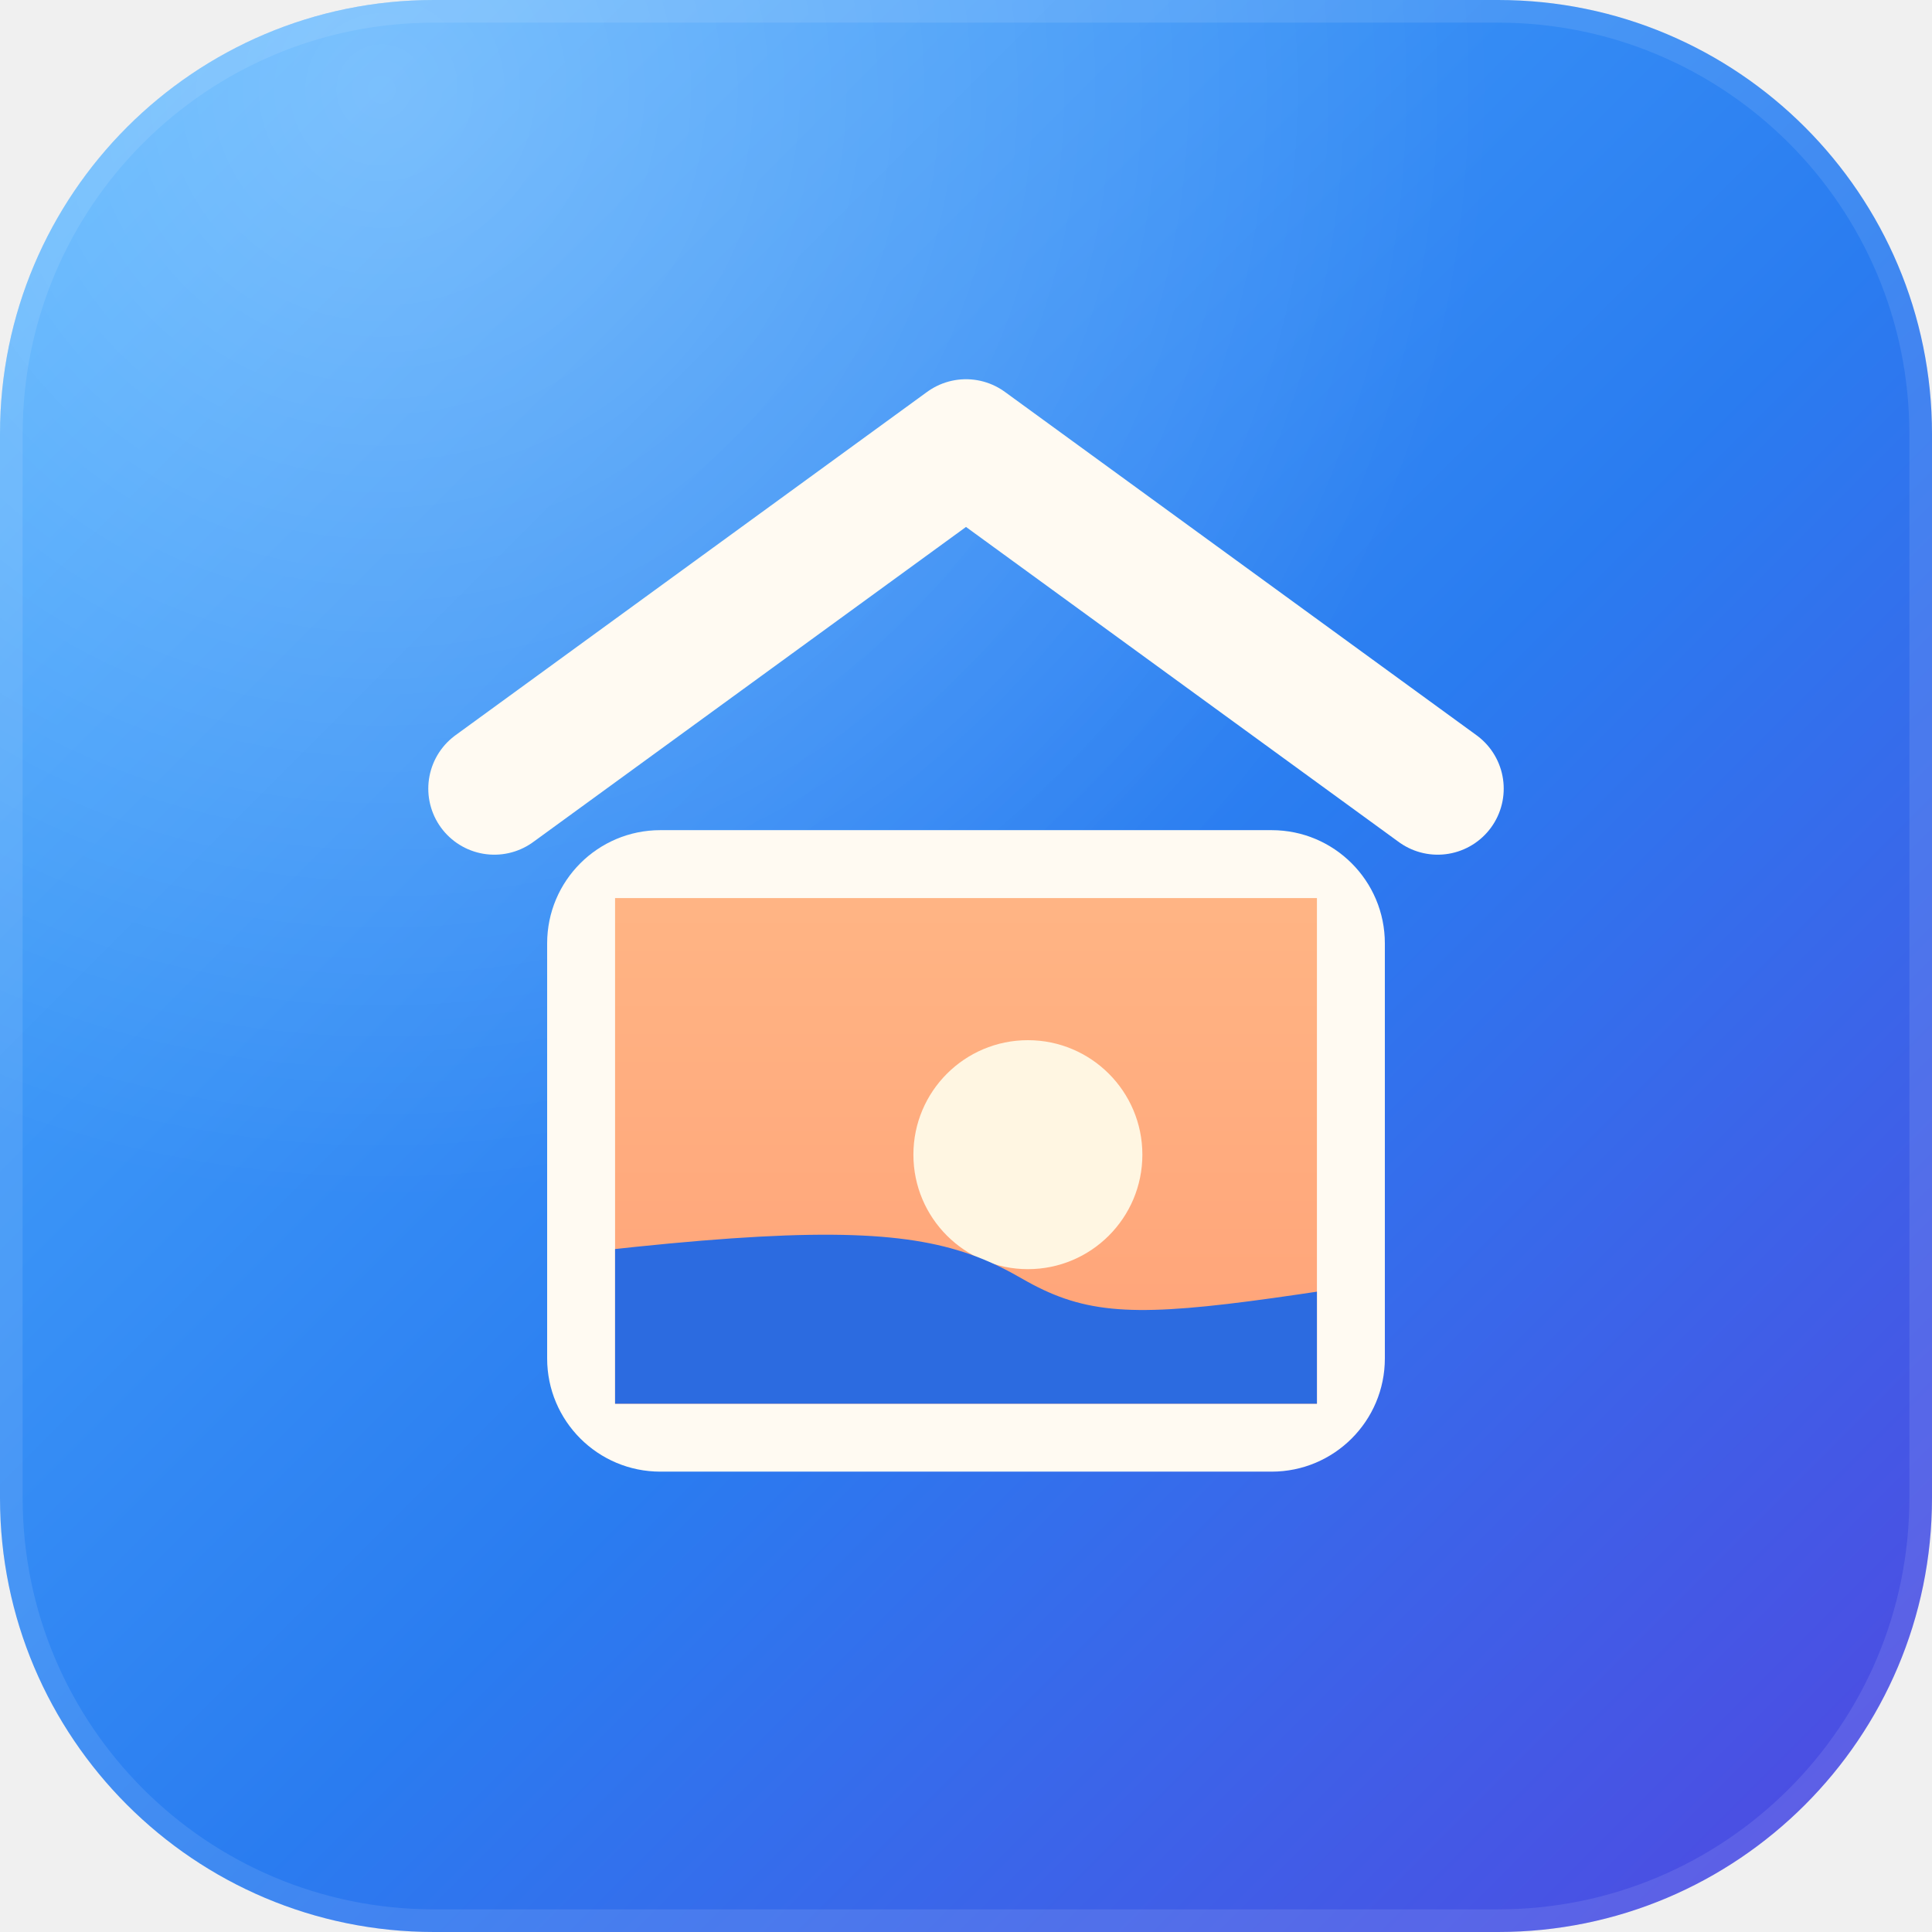
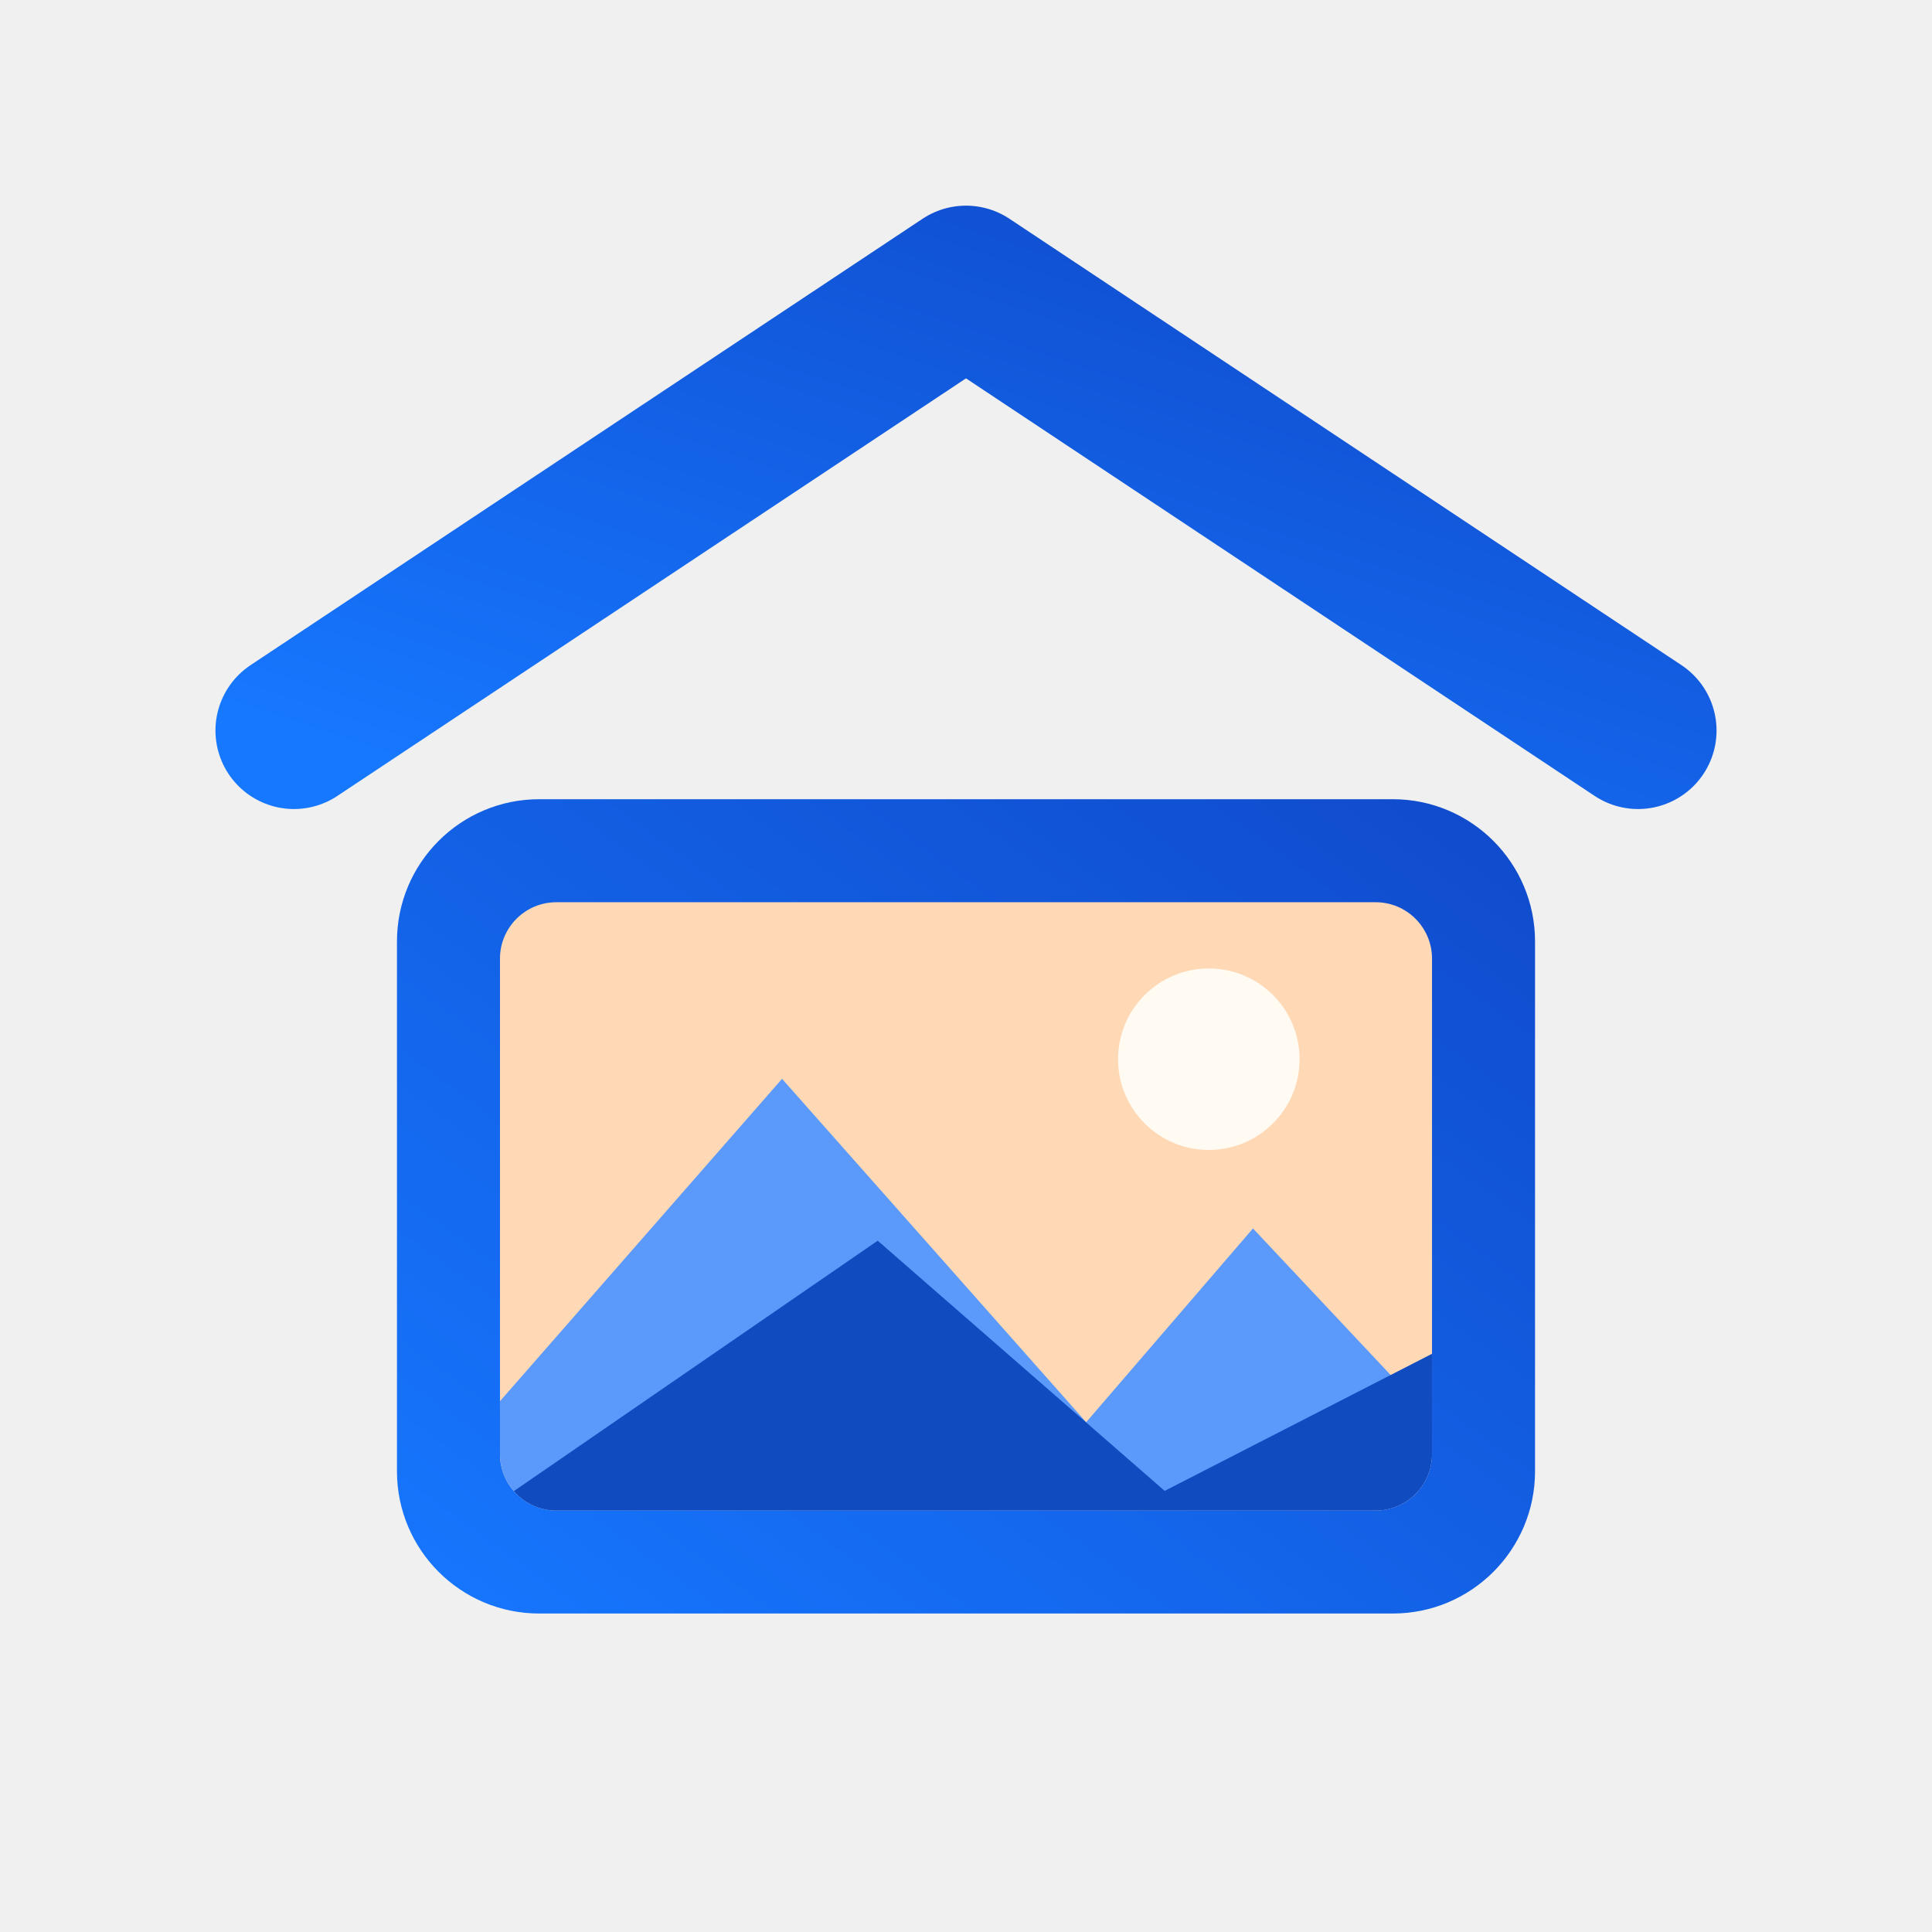
<svg xmlns="http://www.w3.org/2000/svg" viewBox="0 0 1024 1024">
  <defs>
    <linearGradient id="nt" x1="0" y1="0" x2="1" y2="1">
-       <stop offset="0" stop-color="#4fb3ff" />
-       <stop offset=".55" stop-color="#2a7cf0" />
-       <stop offset="1" stop-color="#5146e0" />
+       <stop stop-color="#1677ff" />
+       <stop offset=".5" stop-color="#1259e5" />
+       <stop offset="1" stop-color="#104acb" />
    </linearGradient>
-     <radialGradient id="ng" cx=".2" cy=".05" r=".95">
-       <stop offset="0" stop-color="#fff" stop-opacity=".28" />
-       <stop offset=".6" stop-color="#fff" stop-opacity="0" />
+     <linearGradient id="na" x1="0" y1="1" x2="1" y2="0">
+       <stop stop-color="#1677ff" />
+       <stop offset="1" stop-color="#104acb" />
+     </linearGradient>
+     <radialGradient id="ng" cx=".12" cy="0" r="1">
+       <stop stop-color="#fff" stop-opacity=".16" />
+       <stop offset="1" stop-color="#fff" stop-opacity="0" />
    </radialGradient>
-     <linearGradient id="ns" x1="0" y1="0" x2="0" y2="1">
-       <stop offset="0" stop-color="#ffd59a" />
-       <stop offset="1" stop-color="#ff8f6b" />
-     </linearGradient>
-     <linearGradient id="nk" x1="0" y1="0" x2="0" y2="1">
-       <stop offset="0" stop-color="#4ade80" />
-       <stop offset="1" stop-color="#16a34a" />
-     </linearGradient>
-     <clipPath id="nw">
-       <path d="M326 476H698V744H326Z" />
+   </defs>
+   <g transform="translate(-153.6 -153.6) scale(1.3)">
+     <path d="M238 416L512 234L786 416" fill="none" stroke="url(#na)" stroke-width="64" stroke-linecap="round" stroke-linejoin="round" />
+     <rect x="280" y="444" width="464" height="332" rx="58" fill="url(#na)" />
+     <clipPath id="nphoto">
+       <rect x="322" y="486" width="380" height="248" rx="23" />
    </clipPath>
-   </defs>
-   <rect x="0" y="0" width="1024" height="1024" rx="230" fill="url(#nt)" />
-   <rect x="0" y="0" width="1024" height="1024" rx="230" fill="url(#ng)" />
-   <rect x="6" y="6" width="1012" height="1012" rx="224" fill="none" stroke="#fff" stroke-opacity=".10" stroke-width="12" />
-   <g transform="translate(0 0) scale(1)">
-     <path d="M262 418L512 236L762 418" fill="none" stroke="#fffaf2" stroke-width="70" stroke-linecap="round" stroke-linejoin="round" />
-     <rect x="290" y="440" width="444" height="340" rx="60" fill="#fffaf2" />
-     <g clip-path="url(#nw)">
-       <rect width="1024" height="1024" fill="url(#ns)" />
-       <circle cx="544.8" cy="612" r="60.68" fill="#fff6e2" />
-       <path d="M0 707.12C413.6 644.8 479.2 641.52 541.52 677.6S639.92 687.44 1024 636.6V1024H0Z" fill="#2c6be0" />
+     <g clip-path="url(#nphoto)">
+       <rect x="322" y="486" width="380" height="248" fill="#ffd9b5" />
+       <circle cx="611" cy="550" r="37" fill="#fffaf2" />
+       <path d="M304 710L437 558L561 698L629 619L722 718V754H304Z" fill="#5b9afa" />
+       <path d="M306 741L476 624L593 726L710 666V756H306Z" fill="#104bbf" />
    </g>
  </g>
</svg>
